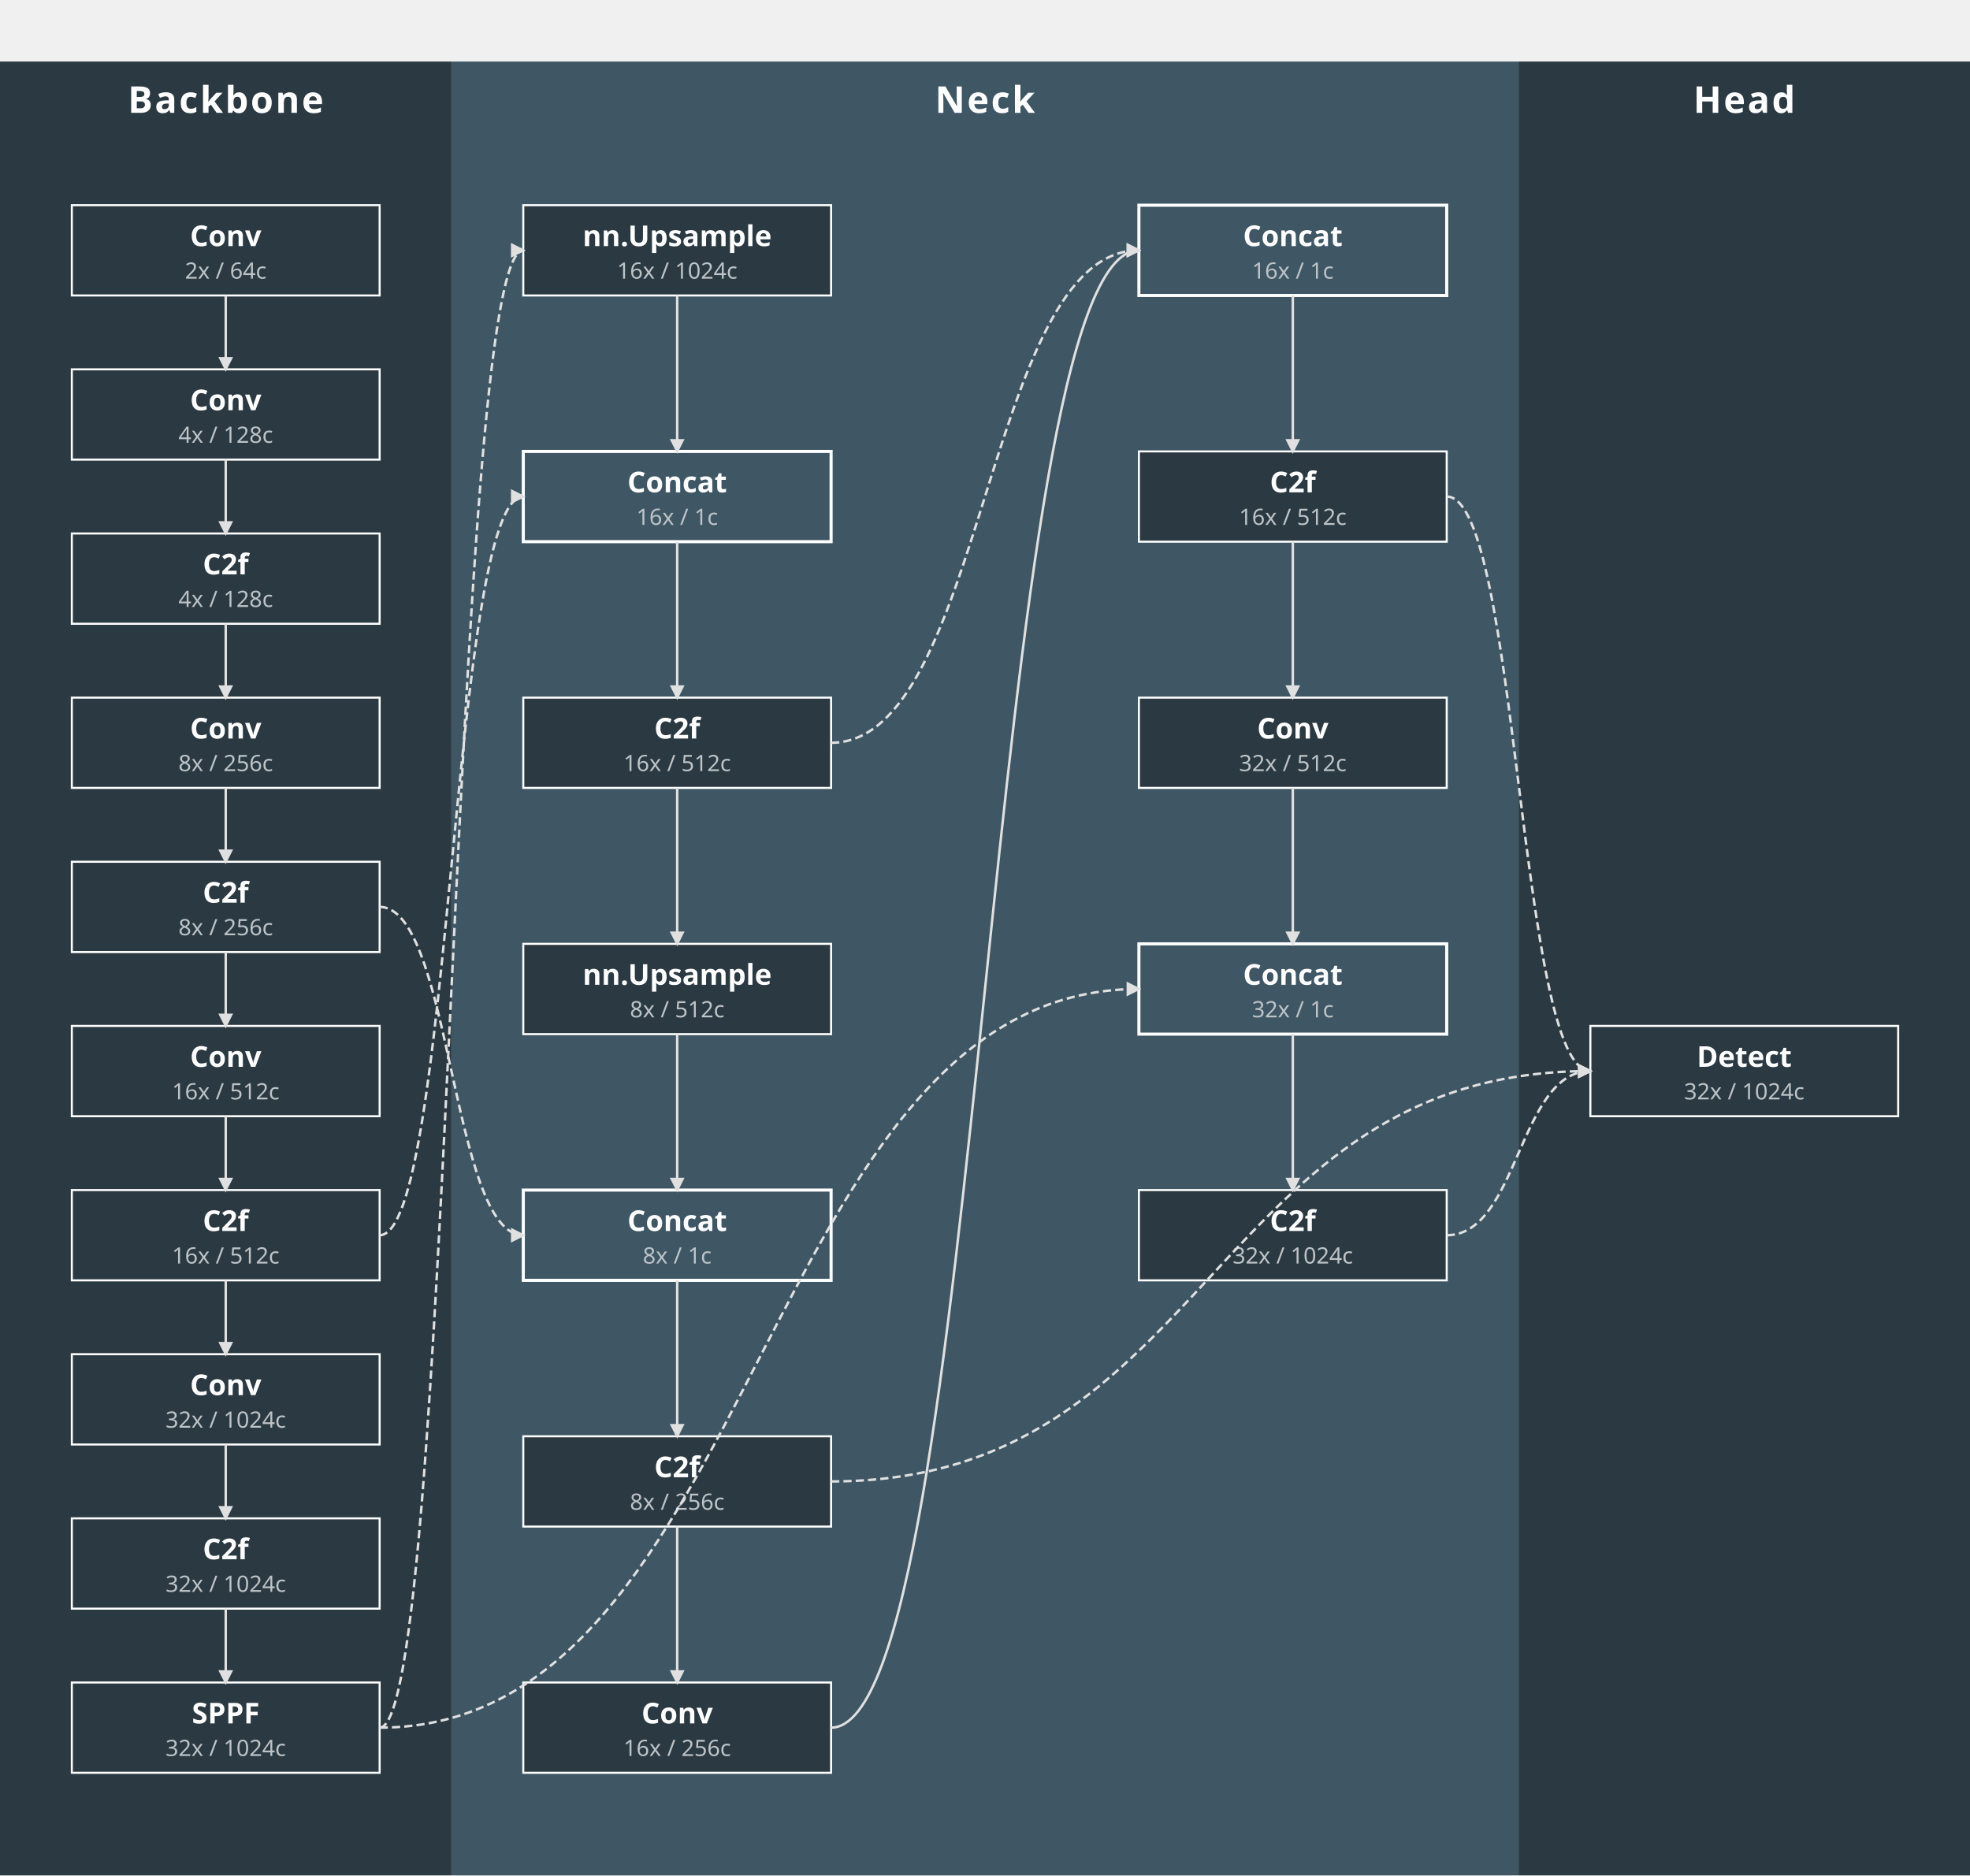
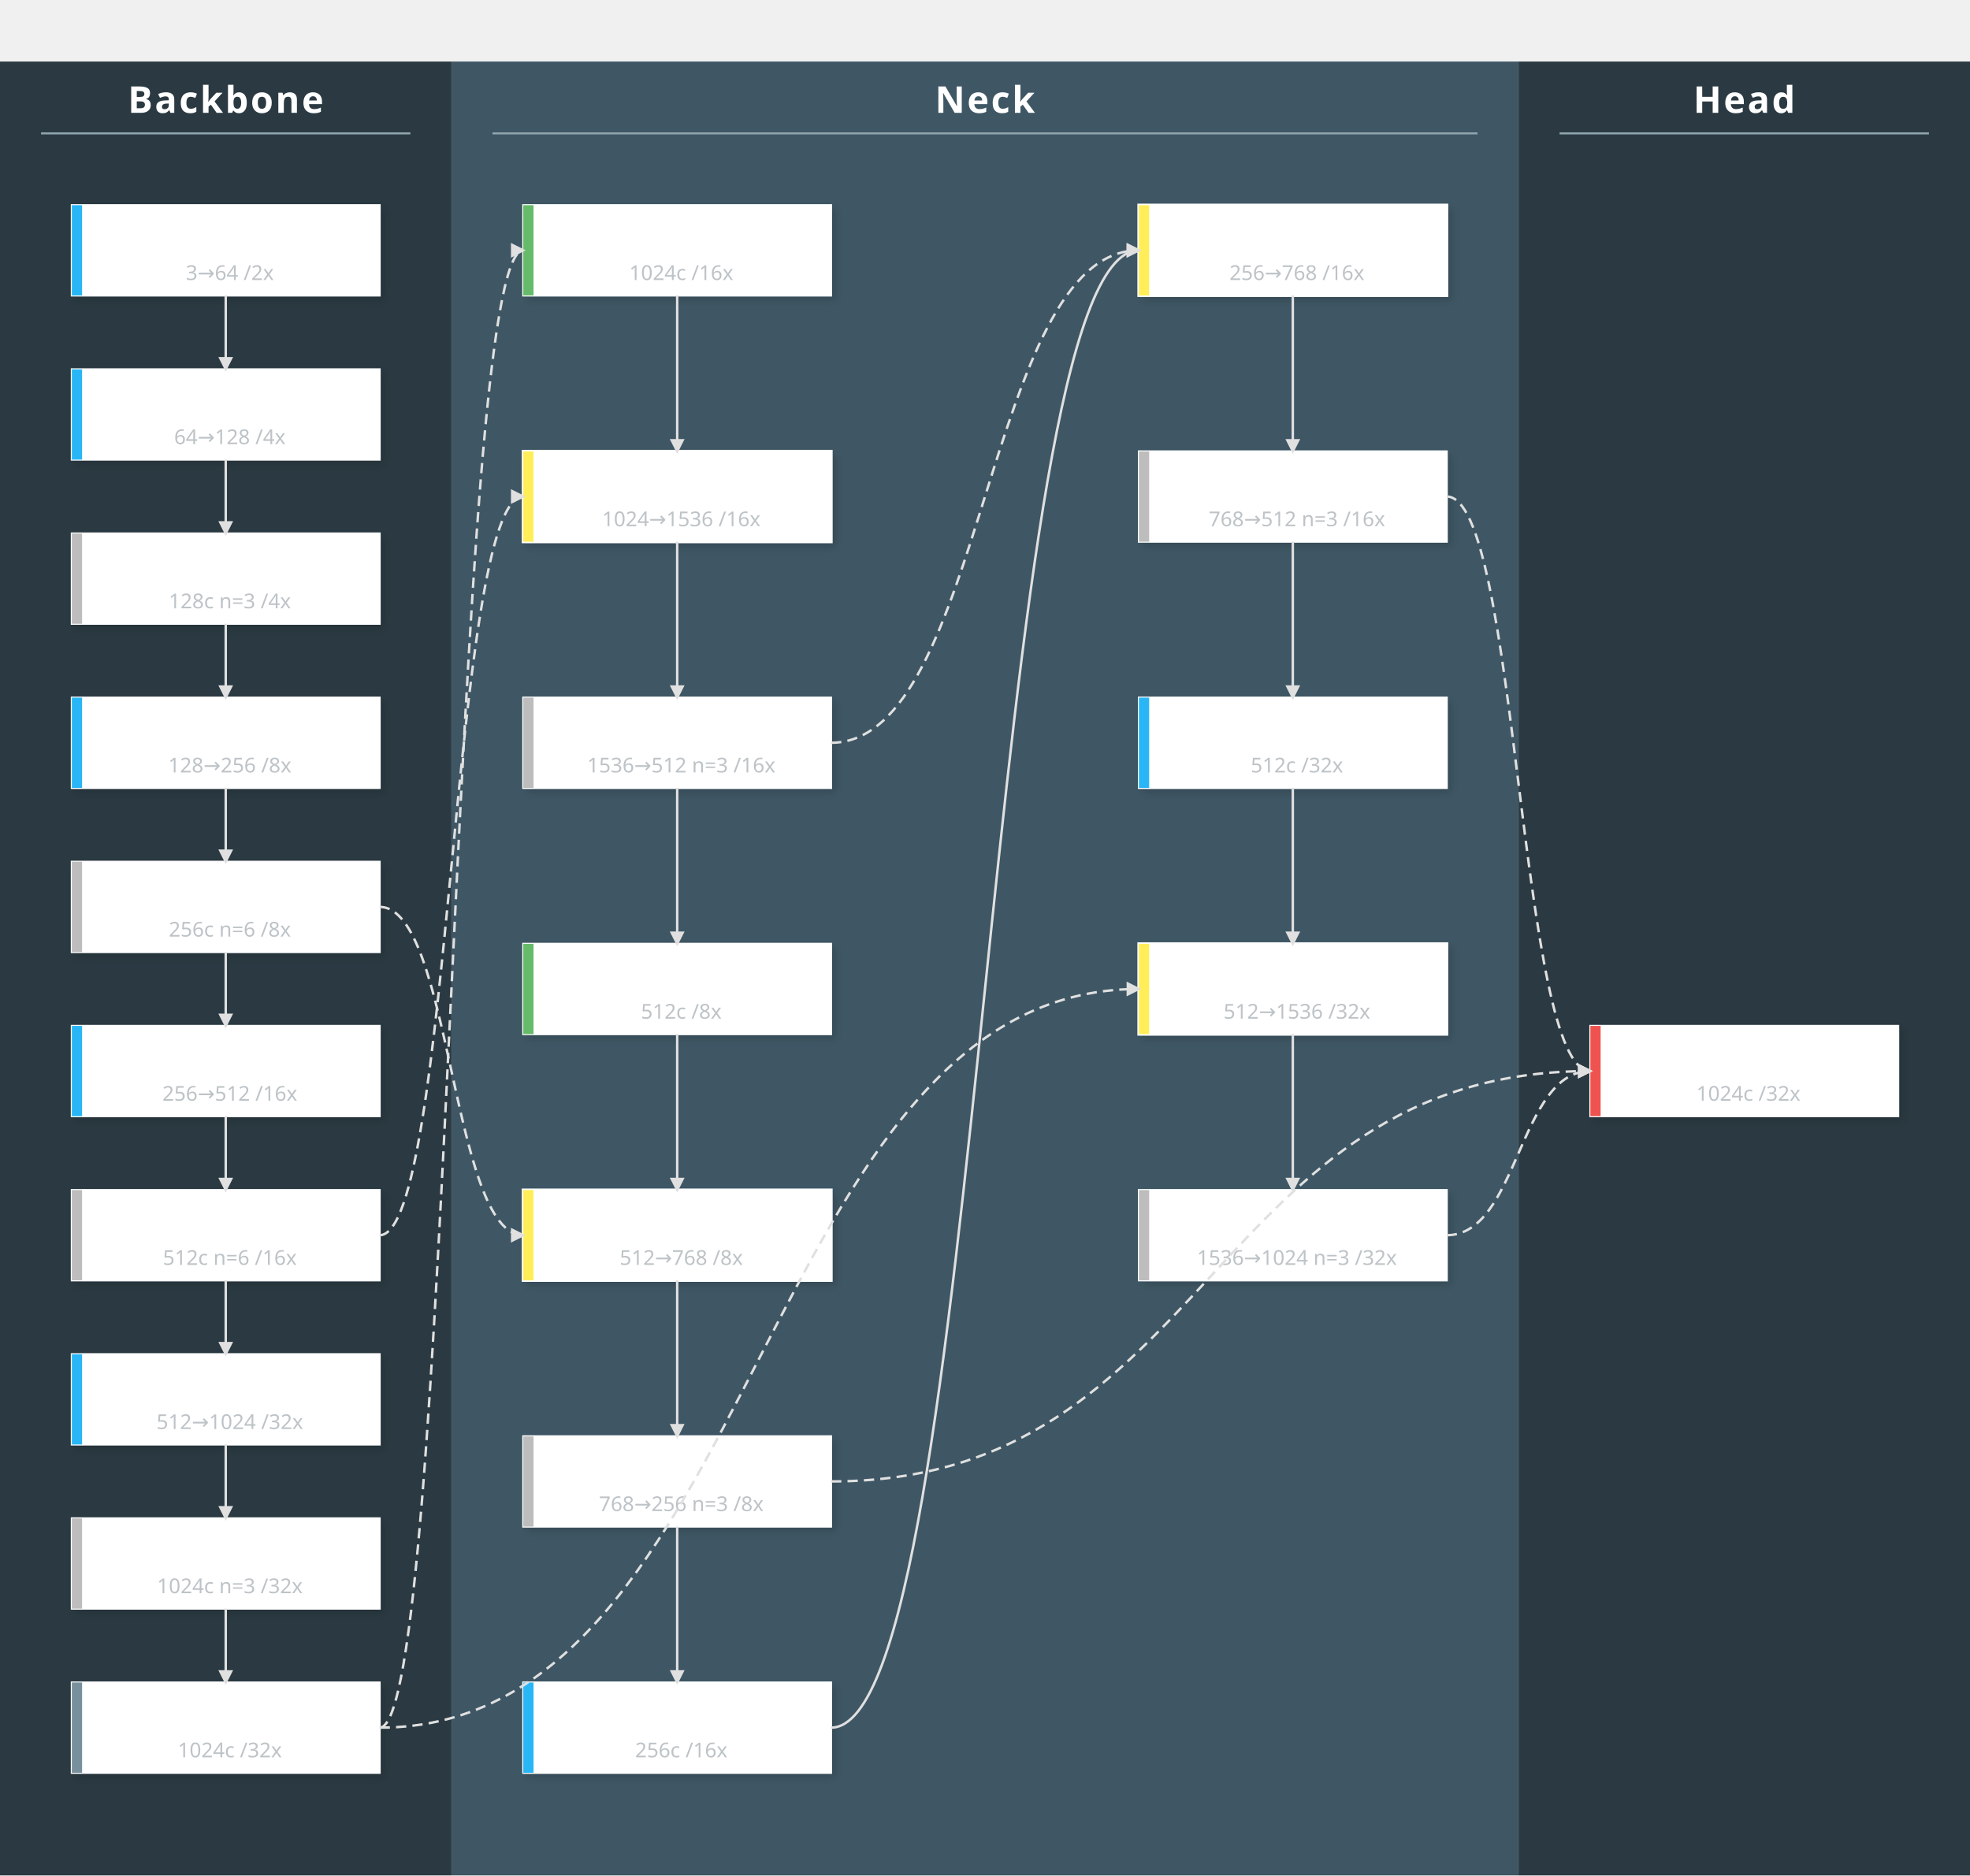
<svg xmlns="http://www.w3.org/2000/svg" viewBox="0 0 960 914">
  <style>
            text { font-family: "Osifont, 'ISOCPEUR', 'Courier New', sans-serif"; }
        </style>
  <defs>
+     <filter id="shadow" x="-20%" y="-20%" width="150%" height="150%">
+       <feGaussianBlur in="SourceAlpha" stdDeviation="2" />
+       <feOffset dx="2" dy="2" result="offsetblur" />
+       <feComponentTransfer>
+         <feFuncA type="linear" slope="0.15" />
+       </feComponentTransfer>
+       <feMerge>
+         <feMergeNode />
+         <feMergeNode in="SourceGraphic" />
+       </feMerge>
+     </filter>
    <marker id="arrow" markerWidth="6" markerHeight="6" refX="5" refY="3" orient="auto" markerUnits="strokeWidth">
      <path d="M0,0 L0,6 L6,3 z" fill="#E0E0E0" />
    </marker>
+     <linearGradient id="grad_bb" x1="0%" y1="0%" x2="0%" y2="100%">
+       <stop offset="0%" style="stop-color:#FFFFFF;stop-opacity:1" />
+       <stop offset="100%" style="stop-color:#FFFFFF;stop-opacity:1" />
+     </linearGradient>
+     <linearGradient id="grad_neck" x1="0%" y1="0%" x2="0%" y2="100%">
+       <stop offset="0%" style="stop-color:#FFFFFF;stop-opacity:1" />
+       <stop offset="100%" style="stop-color:#FFFFFF;stop-opacity:1" />
+     </linearGradient>
+     <linearGradient id="grad_head" x1="0%" y1="0%" x2="0%" y2="100%">
+       <stop offset="0%" style="stop-color:#FFFFFF;stop-opacity:1" />
+       <stop offset="100%" style="stop-color:#FFFFFF;stop-opacity:1" />
+     </linearGradient>
+     <linearGradient id="grad_concat" x1="0%" y1="0%" x2="0%" y2="100%">
+       <stop offset="0%" style="stop-color:#FFFFFF;stop-opacity:1" />
+       <stop offset="100%" style="stop-color:#FFFFFF;stop-opacity:1" />
+     </linearGradient>
+     <linearGradient id="grad_node" x1="0%" y1="0%" x2="0%" y2="100%">
+       <stop offset="0%" style="stop-color:#FFFFFF;stop-opacity:1" />
+       <stop offset="100%" style="stop-color:#FFFFFF;stop-opacity:1" />
+     </linearGradient>
  </defs>
  <rect x="740" y="30" width="220" height="884" fill="#2B3A42" />
  <rect x="220" y="30" width="520" height="884" fill="#3F5765" />
  <rect x="0" y="30" width="220" height="884" fill="#2B3A42" />
-   <rect x="35.0" y="100" width="150" height="44" rx="0" fill="#2B3A42" stroke="#FFFFFF" stroke-width="1.0" />
-   <text x="110.0" y="115.0" font-weight="bold" font-size="14" fill="#FFFFFF" text-anchor="middle" dominant-baseline="middle">Conv</text>
-   <text x="110.0" y="132.0" font-size="11" fill="#BDC3C7" text-anchor="middle" dominant-baseline="middle">2x / 64c</text>
-   <rect x="35.0" y="180" width="150" height="44" rx="0" fill="#2B3A42" stroke="#FFFFFF" stroke-width="1.0" />
-   <text x="110.0" y="195.0" font-weight="bold" font-size="14" fill="#FFFFFF" text-anchor="middle" dominant-baseline="middle">Conv</text>
-   <text x="110.0" y="212.0" font-size="11" fill="#BDC3C7" text-anchor="middle" dominant-baseline="middle">4x / 128c</text>
-   <rect x="35.0" y="260" width="150" height="44" rx="0" fill="#2B3A42" stroke="#FFFFFF" stroke-width="1.0" />
-   <text x="110.0" y="275.0" font-weight="bold" font-size="14" fill="#FFFFFF" text-anchor="middle" dominant-baseline="middle">C2f</text>
-   <text x="110.0" y="292.0" font-size="11" fill="#BDC3C7" text-anchor="middle" dominant-baseline="middle">4x / 128c</text>
-   <rect x="35.0" y="340" width="150" height="44" rx="0" fill="#2B3A42" stroke="#FFFFFF" stroke-width="1.0" />
-   <text x="110.0" y="355.0" font-weight="bold" font-size="14" fill="#FFFFFF" text-anchor="middle" dominant-baseline="middle">Conv</text>
-   <text x="110.0" y="372.0" font-size="11" fill="#BDC3C7" text-anchor="middle" dominant-baseline="middle">8x / 256c</text>
-   <rect x="35.0" y="420" width="150" height="44" rx="0" fill="#2B3A42" stroke="#FFFFFF" stroke-width="1.0" />
-   <text x="110.0" y="435.0" font-weight="bold" font-size="14" fill="#FFFFFF" text-anchor="middle" dominant-baseline="middle">C2f</text>
-   <text x="110.0" y="452.0" font-size="11" fill="#BDC3C7" text-anchor="middle" dominant-baseline="middle">8x / 256c</text>
-   <rect x="35.0" y="500" width="150" height="44" rx="0" fill="#2B3A42" stroke="#FFFFFF" stroke-width="1.0" />
-   <text x="110.0" y="515.0" font-weight="bold" font-size="14" fill="#FFFFFF" text-anchor="middle" dominant-baseline="middle">Conv</text>
-   <text x="110.0" y="532.0" font-size="11" fill="#BDC3C7" text-anchor="middle" dominant-baseline="middle">16x / 512c</text>
-   <rect x="35.0" y="580" width="150" height="44" rx="0" fill="#2B3A42" stroke="#FFFFFF" stroke-width="1.0" />
-   <text x="110.0" y="595.0" font-weight="bold" font-size="14" fill="#FFFFFF" text-anchor="middle" dominant-baseline="middle">C2f</text>
-   <text x="110.0" y="612.0" font-size="11" fill="#BDC3C7" text-anchor="middle" dominant-baseline="middle">16x / 512c</text>
-   <rect x="35.0" y="660" width="150" height="44" rx="0" fill="#2B3A42" stroke="#FFFFFF" stroke-width="1.0" />
-   <text x="110.0" y="675.0" font-weight="bold" font-size="14" fill="#FFFFFF" text-anchor="middle" dominant-baseline="middle">Conv</text>
-   <text x="110.0" y="692.0" font-size="11" fill="#BDC3C7" text-anchor="middle" dominant-baseline="middle">32x / 1024c</text>
-   <rect x="35.0" y="740" width="150" height="44" rx="0" fill="#2B3A42" stroke="#FFFFFF" stroke-width="1.0" />
-   <text x="110.0" y="755.0" font-weight="bold" font-size="14" fill="#FFFFFF" text-anchor="middle" dominant-baseline="middle">C2f</text>
-   <text x="110.0" y="772.0" font-size="11" fill="#BDC3C7" text-anchor="middle" dominant-baseline="middle">32x / 1024c</text>
-   <rect x="35.0" y="820" width="150" height="44" rx="0" fill="#2B3A42" stroke="#FFFFFF" stroke-width="1.0" />
-   <text x="110.0" y="835.0" font-weight="bold" font-size="14" fill="#FFFFFF" text-anchor="middle" dominant-baseline="middle">SPPF</text>
-   <text x="110.0" y="852.0" font-size="11" fill="#BDC3C7" text-anchor="middle" dominant-baseline="middle">32x / 1024c</text>
-   <rect x="255.0" y="100" width="150" height="44" rx="0" fill="#2B3A42" stroke="#FFFFFF" stroke-width="1.0" />
-   <text x="330.0" y="115.0" font-weight="bold" font-size="14" fill="#FFFFFF" text-anchor="middle" dominant-baseline="middle">nn.Upsample</text>
-   <text x="330.0" y="132.0" font-size="11" fill="#BDC3C7" text-anchor="middle" dominant-baseline="middle">16x / 1024c</text>
-   <rect x="255.0" y="220" width="150" height="44" rx="0" fill="#3F5765" stroke="#FFFFFF" stroke-width="1.5" />
-   <text x="330.0" y="235.0" font-weight="bold" font-size="14" fill="#FFFFFF" text-anchor="middle" dominant-baseline="middle">Concat</text>
-   <text x="330.0" y="252.0" font-size="11" fill="#BDC3C7" text-anchor="middle" dominant-baseline="middle">16x / 1c</text>
-   <rect x="255.0" y="340" width="150" height="44" rx="0" fill="#2B3A42" stroke="#FFFFFF" stroke-width="1.0" />
-   <text x="330.0" y="355.0" font-weight="bold" font-size="14" fill="#FFFFFF" text-anchor="middle" dominant-baseline="middle">C2f</text>
-   <text x="330.0" y="372.0" font-size="11" fill="#BDC3C7" text-anchor="middle" dominant-baseline="middle">16x / 512c</text>
-   <rect x="255.0" y="460" width="150" height="44" rx="0" fill="#2B3A42" stroke="#FFFFFF" stroke-width="1.0" />
-   <text x="330.0" y="475.0" font-weight="bold" font-size="14" fill="#FFFFFF" text-anchor="middle" dominant-baseline="middle">nn.Upsample</text>
-   <text x="330.0" y="492.0" font-size="11" fill="#BDC3C7" text-anchor="middle" dominant-baseline="middle">8x / 512c</text>
-   <rect x="255.0" y="580" width="150" height="44" rx="0" fill="#3F5765" stroke="#FFFFFF" stroke-width="1.5" />
-   <text x="330.0" y="595.0" font-weight="bold" font-size="14" fill="#FFFFFF" text-anchor="middle" dominant-baseline="middle">Concat</text>
-   <text x="330.0" y="612.0" font-size="11" fill="#BDC3C7" text-anchor="middle" dominant-baseline="middle">8x / 1c</text>
-   <rect x="255.0" y="700" width="150" height="44" rx="0" fill="#2B3A42" stroke="#FFFFFF" stroke-width="1.0" />
-   <text x="330.0" y="715.0" font-weight="bold" font-size="14" fill="#FFFFFF" text-anchor="middle" dominant-baseline="middle">C2f</text>
-   <text x="330.0" y="732.0" font-size="11" fill="#BDC3C7" text-anchor="middle" dominant-baseline="middle">8x / 256c</text>
-   <rect x="255.0" y="820" width="150" height="44" rx="0" fill="#2B3A42" stroke="#FFFFFF" stroke-width="1.0" />
-   <text x="330.0" y="835.0" font-weight="bold" font-size="14" fill="#FFFFFF" text-anchor="middle" dominant-baseline="middle">Conv</text>
-   <text x="330.0" y="852.0" font-size="11" fill="#BDC3C7" text-anchor="middle" dominant-baseline="middle">16x / 256c</text>
-   <rect x="555.0" y="100" width="150" height="44" rx="0" fill="#3F5765" stroke="#FFFFFF" stroke-width="1.5" />
-   <text x="630.0" y="115.0" font-weight="bold" font-size="14" fill="#FFFFFF" text-anchor="middle" dominant-baseline="middle">Concat</text>
-   <text x="630.0" y="132.0" font-size="11" fill="#BDC3C7" text-anchor="middle" dominant-baseline="middle">16x / 1c</text>
-   <rect x="555.0" y="220" width="150" height="44" rx="0" fill="#2B3A42" stroke="#FFFFFF" stroke-width="1.0" />
-   <text x="630.0" y="235.0" font-weight="bold" font-size="14" fill="#FFFFFF" text-anchor="middle" dominant-baseline="middle">C2f</text>
-   <text x="630.0" y="252.0" font-size="11" fill="#BDC3C7" text-anchor="middle" dominant-baseline="middle">16x / 512c</text>
-   <rect x="555.0" y="340" width="150" height="44" rx="0" fill="#2B3A42" stroke="#FFFFFF" stroke-width="1.0" />
-   <text x="630.0" y="355.0" font-weight="bold" font-size="14" fill="#FFFFFF" text-anchor="middle" dominant-baseline="middle">Conv</text>
-   <text x="630.0" y="372.0" font-size="11" fill="#BDC3C7" text-anchor="middle" dominant-baseline="middle">32x / 512c</text>
-   <rect x="555.0" y="460" width="150" height="44" rx="0" fill="#3F5765" stroke="#FFFFFF" stroke-width="1.5" />
-   <text x="630.0" y="475.0" font-weight="bold" font-size="14" fill="#FFFFFF" text-anchor="middle" dominant-baseline="middle">Concat</text>
-   <text x="630.0" y="492.0" font-size="11" fill="#BDC3C7" text-anchor="middle" dominant-baseline="middle">32x / 1c</text>
-   <rect x="555.0" y="580" width="150" height="44" rx="0" fill="#2B3A42" stroke="#FFFFFF" stroke-width="1.0" />
-   <text x="630.0" y="595.0" font-weight="bold" font-size="14" fill="#FFFFFF" text-anchor="middle" dominant-baseline="middle">C2f</text>
-   <text x="630.0" y="612.0" font-size="11" fill="#BDC3C7" text-anchor="middle" dominant-baseline="middle">32x / 1024c</text>
-   <rect x="775.0" y="500.0" width="150" height="44" rx="0" fill="#2B3A42" stroke="#FFFFFF" stroke-width="1.0" />
-   <text x="850.0" y="515.0" font-weight="bold" font-size="14" fill="#FFFFFF" text-anchor="middle" dominant-baseline="middle">Detect</text>
-   <text x="850.0" y="532.0" font-size="11" fill="#BDC3C7" text-anchor="middle" dominant-baseline="middle">32x / 1024c</text>
+   <rect x="35.0" y="100" width="150" height="44" rx="0" fill="url(#grad_bb)" stroke="#FFFFFF" stroke-width="1.0" filter="url(#shadow)" />
+   <clipPath id="clip_35_100">
+     <rect x="35.0" y="100" width="150" height="44" rx="0" />
+   </clipPath>
+   <rect x="35.0" y="100" width="5" height="44" fill="#29B6F6" clip-path="url(#clip_35_100)" />
+   <text x="112.0" y="114.0" font-weight="bold" font-size="14" fill="#FFFFFF" text-anchor="middle" dominant-baseline="middle">Conv</text>
+   <text x="112.0" y="133.0" font-size="10" fill="#BDC3C7" text-anchor="middle" dominant-baseline="middle">3→64 /2x</text>
+   <rect x="35.0" y="180" width="150" height="44" rx="0" fill="url(#grad_bb)" stroke="#FFFFFF" stroke-width="1.0" filter="url(#shadow)" />
+   <clipPath id="clip_35_180">
+     <rect x="35.0" y="180" width="150" height="44" rx="0" />
+   </clipPath>
+   <rect x="35.0" y="180" width="5" height="44" fill="#29B6F6" clip-path="url(#clip_35_180)" />
+   <text x="112.0" y="194.0" font-weight="bold" font-size="14" fill="#FFFFFF" text-anchor="middle" dominant-baseline="middle">Conv</text>
+   <text x="112.0" y="213.0" font-size="10" fill="#BDC3C7" text-anchor="middle" dominant-baseline="middle">64→128 /4x</text>
+   <rect x="35.0" y="260" width="150" height="44" rx="0" fill="url(#grad_bb)" stroke="#FFFFFF" stroke-width="1.0" filter="url(#shadow)" />
+   <clipPath id="clip_35_260">
+     <rect x="35.0" y="260" width="150" height="44" rx="0" />
+   </clipPath>
+   <rect x="35.0" y="260" width="5" height="44" fill="#BDBDBD" clip-path="url(#clip_35_260)" />
+   <text x="112.0" y="274.0" font-weight="bold" font-size="14" fill="#FFFFFF" text-anchor="middle" dominant-baseline="middle">C2f</text>
+   <text x="112.0" y="293.0" font-size="10" fill="#BDC3C7" text-anchor="middle" dominant-baseline="middle">128c n=3 /4x</text>
+   <rect x="35.0" y="340" width="150" height="44" rx="0" fill="url(#grad_bb)" stroke="#FFFFFF" stroke-width="1.0" filter="url(#shadow)" />
+   <clipPath id="clip_35_340">
+     <rect x="35.0" y="340" width="150" height="44" rx="0" />
+   </clipPath>
+   <rect x="35.0" y="340" width="5" height="44" fill="#29B6F6" clip-path="url(#clip_35_340)" />
+   <text x="112.0" y="354.0" font-weight="bold" font-size="14" fill="#FFFFFF" text-anchor="middle" dominant-baseline="middle">Conv</text>
+   <text x="112.0" y="373.0" font-size="10" fill="#BDC3C7" text-anchor="middle" dominant-baseline="middle">128→256 /8x</text>
+   <rect x="35.0" y="420" width="150" height="44" rx="0" fill="url(#grad_bb)" stroke="#FFFFFF" stroke-width="1.0" filter="url(#shadow)" />
+   <clipPath id="clip_35_420">
+     <rect x="35.0" y="420" width="150" height="44" rx="0" />
+   </clipPath>
+   <rect x="35.0" y="420" width="5" height="44" fill="#BDBDBD" clip-path="url(#clip_35_420)" />
+   <text x="112.0" y="434.0" font-weight="bold" font-size="14" fill="#FFFFFF" text-anchor="middle" dominant-baseline="middle">C2f</text>
+   <text x="112.0" y="453.0" font-size="10" fill="#BDC3C7" text-anchor="middle" dominant-baseline="middle">256c n=6 /8x</text>
+   <rect x="35.0" y="500" width="150" height="44" rx="0" fill="url(#grad_bb)" stroke="#FFFFFF" stroke-width="1.0" filter="url(#shadow)" />
+   <clipPath id="clip_35_500">
+     <rect x="35.0" y="500" width="150" height="44" rx="0" />
+   </clipPath>
+   <rect x="35.0" y="500" width="5" height="44" fill="#29B6F6" clip-path="url(#clip_35_500)" />
+   <text x="112.0" y="514.0" font-weight="bold" font-size="14" fill="#FFFFFF" text-anchor="middle" dominant-baseline="middle">Conv</text>
+   <text x="112.0" y="533.0" font-size="10" fill="#BDC3C7" text-anchor="middle" dominant-baseline="middle">256→512 /16x</text>
+   <rect x="35.0" y="580" width="150" height="44" rx="0" fill="url(#grad_bb)" stroke="#FFFFFF" stroke-width="1.0" filter="url(#shadow)" />
+   <clipPath id="clip_35_580">
+     <rect x="35.0" y="580" width="150" height="44" rx="0" />
+   </clipPath>
+   <rect x="35.0" y="580" width="5" height="44" fill="#BDBDBD" clip-path="url(#clip_35_580)" />
+   <text x="112.0" y="594.0" font-weight="bold" font-size="14" fill="#FFFFFF" text-anchor="middle" dominant-baseline="middle">C2f</text>
+   <text x="112.0" y="613.0" font-size="10" fill="#BDC3C7" text-anchor="middle" dominant-baseline="middle">512c n=6 /16x</text>
+   <rect x="35.0" y="660" width="150" height="44" rx="0" fill="url(#grad_bb)" stroke="#FFFFFF" stroke-width="1.0" filter="url(#shadow)" />
+   <clipPath id="clip_35_660">
+     <rect x="35.0" y="660" width="150" height="44" rx="0" />
+   </clipPath>
+   <rect x="35.0" y="660" width="5" height="44" fill="#29B6F6" clip-path="url(#clip_35_660)" />
+   <text x="112.0" y="674.0" font-weight="bold" font-size="14" fill="#FFFFFF" text-anchor="middle" dominant-baseline="middle">Conv</text>
+   <text x="112.0" y="693.0" font-size="10" fill="#BDC3C7" text-anchor="middle" dominant-baseline="middle">512→1024 /32x</text>
+   <rect x="35.0" y="740" width="150" height="44" rx="0" fill="url(#grad_bb)" stroke="#FFFFFF" stroke-width="1.0" filter="url(#shadow)" />
+   <clipPath id="clip_35_740">
+     <rect x="35.0" y="740" width="150" height="44" rx="0" />
+   </clipPath>
+   <rect x="35.0" y="740" width="5" height="44" fill="#BDBDBD" clip-path="url(#clip_35_740)" />
+   <text x="112.0" y="754.0" font-weight="bold" font-size="14" fill="#FFFFFF" text-anchor="middle" dominant-baseline="middle">C2f</text>
+   <text x="112.0" y="773.0" font-size="10" fill="#BDC3C7" text-anchor="middle" dominant-baseline="middle">1024c n=3 /32x</text>
+   <rect x="35.0" y="820" width="150" height="44" rx="0" fill="url(#grad_bb)" stroke="#FFFFFF" stroke-width="1.0" filter="url(#shadow)" />
+   <clipPath id="clip_35_820">
+     <rect x="35.0" y="820" width="150" height="44" rx="0" />
+   </clipPath>
+   <rect x="35.0" y="820" width="5" height="44" fill="#78909C" clip-path="url(#clip_35_820)" />
+   <text x="112.0" y="834.0" font-weight="bold" font-size="14" fill="#FFFFFF" text-anchor="middle" dominant-baseline="middle">SPPF</text>
+   <text x="112.0" y="853.0" font-size="10" fill="#BDC3C7" text-anchor="middle" dominant-baseline="middle">1024c /32x</text>
+   <rect x="255.0" y="100" width="150" height="44" rx="0" fill="url(#grad_neck)" stroke="#FFFFFF" stroke-width="1.0" filter="url(#shadow)" />
+   <clipPath id="clip_255_100">
+     <rect x="255.0" y="100" width="150" height="44" rx="0" />
+   </clipPath>
+   <rect x="255.0" y="100" width="5" height="44" fill="#66BB6A" clip-path="url(#clip_255_100)" />
+   <text x="332.0" y="114.0" font-weight="bold" font-size="14" fill="#FFFFFF" text-anchor="middle" dominant-baseline="middle">nn.Upsample</text>
+   <text x="332.0" y="133.0" font-size="10" fill="#BDC3C7" text-anchor="middle" dominant-baseline="middle">1024c /16x</text>
+   <rect x="255.0" y="220" width="150" height="44" rx="0" fill="url(#grad_concat)" stroke="#FFFFFF" stroke-width="1.5" filter="url(#shadow)" />
+   <clipPath id="clip_255_220">
+     <rect x="255.0" y="220" width="150" height="44" rx="0" />
+   </clipPath>
+   <rect x="255.0" y="220" width="5" height="44" fill="#FFEE58" clip-path="url(#clip_255_220)" />
+   <text x="332.0" y="234.0" font-weight="bold" font-size="14" fill="#FFFFFF" text-anchor="middle" dominant-baseline="middle">Concat</text>
+   <text x="332.0" y="253.0" font-size="10" fill="#BDC3C7" text-anchor="middle" dominant-baseline="middle">1024→1536 /16x</text>
+   <rect x="255.0" y="340" width="150" height="44" rx="0" fill="url(#grad_neck)" stroke="#FFFFFF" stroke-width="1.0" filter="url(#shadow)" />
+   <clipPath id="clip_255_340">
+     <rect x="255.0" y="340" width="150" height="44" rx="0" />
+   </clipPath>
+   <rect x="255.0" y="340" width="5" height="44" fill="#BDBDBD" clip-path="url(#clip_255_340)" />
+   <text x="332.0" y="354.0" font-weight="bold" font-size="14" fill="#FFFFFF" text-anchor="middle" dominant-baseline="middle">C2f</text>
+   <text x="332.0" y="373.0" font-size="10" fill="#BDC3C7" text-anchor="middle" dominant-baseline="middle">1536→512 n=3 /16x</text>
+   <rect x="255.0" y="460" width="150" height="44" rx="0" fill="url(#grad_neck)" stroke="#FFFFFF" stroke-width="1.0" filter="url(#shadow)" />
+   <clipPath id="clip_255_460">
+     <rect x="255.0" y="460" width="150" height="44" rx="0" />
+   </clipPath>
+   <rect x="255.0" y="460" width="5" height="44" fill="#66BB6A" clip-path="url(#clip_255_460)" />
+   <text x="332.0" y="474.0" font-weight="bold" font-size="14" fill="#FFFFFF" text-anchor="middle" dominant-baseline="middle">nn.Upsample</text>
+   <text x="332.0" y="493.0" font-size="10" fill="#BDC3C7" text-anchor="middle" dominant-baseline="middle">512c /8x</text>
+   <rect x="255.0" y="580" width="150" height="44" rx="0" fill="url(#grad_concat)" stroke="#FFFFFF" stroke-width="1.5" filter="url(#shadow)" />
+   <clipPath id="clip_255_580">
+     <rect x="255.0" y="580" width="150" height="44" rx="0" />
+   </clipPath>
+   <rect x="255.0" y="580" width="5" height="44" fill="#FFEE58" clip-path="url(#clip_255_580)" />
+   <text x="332.0" y="594.0" font-weight="bold" font-size="14" fill="#FFFFFF" text-anchor="middle" dominant-baseline="middle">Concat</text>
+   <text x="332.0" y="613.0" font-size="10" fill="#BDC3C7" text-anchor="middle" dominant-baseline="middle">512→768 /8x</text>
+   <rect x="255.0" y="700" width="150" height="44" rx="0" fill="url(#grad_neck)" stroke="#FFFFFF" stroke-width="1.0" filter="url(#shadow)" />
+   <clipPath id="clip_255_700">
+     <rect x="255.0" y="700" width="150" height="44" rx="0" />
+   </clipPath>
+   <rect x="255.0" y="700" width="5" height="44" fill="#BDBDBD" clip-path="url(#clip_255_700)" />
+   <text x="332.0" y="714.0" font-weight="bold" font-size="14" fill="#FFFFFF" text-anchor="middle" dominant-baseline="middle">C2f</text>
+   <text x="332.0" y="733.0" font-size="10" fill="#BDC3C7" text-anchor="middle" dominant-baseline="middle">768→256 n=3 /8x</text>
+   <rect x="255.0" y="820" width="150" height="44" rx="0" fill="url(#grad_neck)" stroke="#FFFFFF" stroke-width="1.0" filter="url(#shadow)" />
+   <clipPath id="clip_255_820">
+     <rect x="255.0" y="820" width="150" height="44" rx="0" />
+   </clipPath>
+   <rect x="255.0" y="820" width="5" height="44" fill="#29B6F6" clip-path="url(#clip_255_820)" />
+   <text x="332.0" y="834.0" font-weight="bold" font-size="14" fill="#FFFFFF" text-anchor="middle" dominant-baseline="middle">Conv</text>
+   <text x="332.0" y="853.0" font-size="10" fill="#BDC3C7" text-anchor="middle" dominant-baseline="middle">256c /16x</text>
+   <rect x="555.0" y="100" width="150" height="44" rx="0" fill="url(#grad_concat)" stroke="#FFFFFF" stroke-width="1.5" filter="url(#shadow)" />
+   <clipPath id="clip_555_100">
+     <rect x="555.0" y="100" width="150" height="44" rx="0" />
+   </clipPath>
+   <rect x="555.0" y="100" width="5" height="44" fill="#FFEE58" clip-path="url(#clip_555_100)" />
+   <text x="632.0" y="114.0" font-weight="bold" font-size="14" fill="#FFFFFF" text-anchor="middle" dominant-baseline="middle">Concat</text>
+   <text x="632.0" y="133.0" font-size="10" fill="#BDC3C7" text-anchor="middle" dominant-baseline="middle">256→768 /16x</text>
+   <rect x="555.0" y="220" width="150" height="44" rx="0" fill="url(#grad_neck)" stroke="#FFFFFF" stroke-width="1.0" filter="url(#shadow)" />
+   <clipPath id="clip_555_220">
+     <rect x="555.0" y="220" width="150" height="44" rx="0" />
+   </clipPath>
+   <rect x="555.0" y="220" width="5" height="44" fill="#BDBDBD" clip-path="url(#clip_555_220)" />
+   <text x="632.0" y="234.0" font-weight="bold" font-size="14" fill="#FFFFFF" text-anchor="middle" dominant-baseline="middle">C2f</text>
+   <text x="632.0" y="253.0" font-size="10" fill="#BDC3C7" text-anchor="middle" dominant-baseline="middle">768→512 n=3 /16x</text>
+   <rect x="555.0" y="340" width="150" height="44" rx="0" fill="url(#grad_neck)" stroke="#FFFFFF" stroke-width="1.0" filter="url(#shadow)" />
+   <clipPath id="clip_555_340">
+     <rect x="555.0" y="340" width="150" height="44" rx="0" />
+   </clipPath>
+   <rect x="555.0" y="340" width="5" height="44" fill="#29B6F6" clip-path="url(#clip_555_340)" />
+   <text x="632.0" y="354.0" font-weight="bold" font-size="14" fill="#FFFFFF" text-anchor="middle" dominant-baseline="middle">Conv</text>
+   <text x="632.0" y="373.0" font-size="10" fill="#BDC3C7" text-anchor="middle" dominant-baseline="middle">512c /32x</text>
+   <rect x="555.0" y="460" width="150" height="44" rx="0" fill="url(#grad_concat)" stroke="#FFFFFF" stroke-width="1.5" filter="url(#shadow)" />
+   <clipPath id="clip_555_460">
+     <rect x="555.0" y="460" width="150" height="44" rx="0" />
+   </clipPath>
+   <rect x="555.0" y="460" width="5" height="44" fill="#FFEE58" clip-path="url(#clip_555_460)" />
+   <text x="632.0" y="474.0" font-weight="bold" font-size="14" fill="#FFFFFF" text-anchor="middle" dominant-baseline="middle">Concat</text>
+   <text x="632.0" y="493.0" font-size="10" fill="#BDC3C7" text-anchor="middle" dominant-baseline="middle">512→1536 /32x</text>
+   <rect x="555.0" y="580" width="150" height="44" rx="0" fill="url(#grad_neck)" stroke="#FFFFFF" stroke-width="1.0" filter="url(#shadow)" />
+   <clipPath id="clip_555_580">
+     <rect x="555.0" y="580" width="150" height="44" rx="0" />
+   </clipPath>
+   <rect x="555.0" y="580" width="5" height="44" fill="#BDBDBD" clip-path="url(#clip_555_580)" />
+   <text x="632.0" y="594.0" font-weight="bold" font-size="14" fill="#FFFFFF" text-anchor="middle" dominant-baseline="middle">C2f</text>
+   <text x="632.0" y="613.0" font-size="10" fill="#BDC3C7" text-anchor="middle" dominant-baseline="middle">1536→1024 n=3 /32x</text>
+   <rect x="775.0" y="500.0" width="150" height="44" rx="0" fill="url(#grad_head)" stroke="#FFFFFF" stroke-width="1.0" filter="url(#shadow)" />
+   <clipPath id="clip_775_500">
+     <rect x="775.0" y="500.0" width="150" height="44" rx="0" />
+   </clipPath>
+   <rect x="775.0" y="500.0" width="5" height="44" fill="#EF5350" clip-path="url(#clip_775_500)" />
+   <text x="852.0" y="514.0" font-weight="bold" font-size="14" fill="#FFFFFF" text-anchor="middle" dominant-baseline="middle">Detect</text>
+   <text x="852.0" y="533.0" font-size="10" fill="#BDC3C7" text-anchor="middle" dominant-baseline="middle">1024c /32x</text>
  <path d="M 110.0 144 L 110.0 180" stroke="#E0E0E0" stroke-width="1.2" fill="none" marker-end="url(#arrow)" />
  <path d="M 110.0 224 L 110.0 260" stroke="#E0E0E0" stroke-width="1.2" fill="none" marker-end="url(#arrow)" />
  <path d="M 110.0 304 L 110.0 340" stroke="#E0E0E0" stroke-width="1.2" fill="none" marker-end="url(#arrow)" />
  <path d="M 110.0 384 L 110.0 420" stroke="#E0E0E0" stroke-width="1.2" fill="none" marker-end="url(#arrow)" />
  <path d="M 110.0 464 L 110.0 500" stroke="#E0E0E0" stroke-width="1.2" fill="none" marker-end="url(#arrow)" />
  <path d="M 110.0 544 L 110.0 580" stroke="#E0E0E0" stroke-width="1.2" fill="none" marker-end="url(#arrow)" />
  <path d="M 110.0 624 L 110.0 660" stroke="#E0E0E0" stroke-width="1.2" fill="none" marker-end="url(#arrow)" />
  <path d="M 110.0 704 L 110.0 740" stroke="#E0E0E0" stroke-width="1.2" fill="none" marker-end="url(#arrow)" />
  <path d="M 110.0 784 L 110.0 820" stroke="#E0E0E0" stroke-width="1.2" fill="none" marker-end="url(#arrow)" />
-   <path d="M 185.0 842.0 C 220.0 842.0, 220.0 122.0, 255.0 122.0" stroke="#E0E0E0" stroke-width="1.2" fill="none" stroke-dasharray="4,2" marker-end="url(#arrow)" />
+   <path d="M 185.0 842.0 C 220.0 842.0, 220.0 122.0, 255.0 122.0" stroke="#E0E0E0" stroke-width="1.2" fill="none" stroke-dasharray="5,3" marker-end="url(#arrow)" />
  <path d="M 330.0 144 L 330.0 220" stroke="#E0E0E0" stroke-width="1.2" fill="none" marker-end="url(#arrow)" />
-   <path d="M 185.0 602.0 C 220.0 602.0, 220.0 242.0, 255.0 242.0" stroke="#E0E0E0" stroke-width="1.2" fill="none" stroke-dasharray="4,2" marker-end="url(#arrow)" />
+   <path d="M 185.0 602.0 C 220.0 602.0, 220.0 242.0, 255.0 242.0" stroke="#E0E0E0" stroke-width="1.2" fill="none" stroke-dasharray="5,3" marker-end="url(#arrow)" />
  <path d="M 330.0 264 L 330.0 340" stroke="#E0E0E0" stroke-width="1.2" fill="none" marker-end="url(#arrow)" />
  <path d="M 330.0 384 L 330.0 460" stroke="#E0E0E0" stroke-width="1.2" fill="none" marker-end="url(#arrow)" />
  <path d="M 330.0 504 L 330.0 580" stroke="#E0E0E0" stroke-width="1.2" fill="none" marker-end="url(#arrow)" />
-   <path d="M 185.0 442.0 C 220.0 442.0, 220.0 602.0, 255.0 602.0" stroke="#E0E0E0" stroke-width="1.2" fill="none" stroke-dasharray="4,2" marker-end="url(#arrow)" />
+   <path d="M 185.0 442.0 C 220.0 442.0, 220.0 602.0, 255.0 602.0" stroke="#E0E0E0" stroke-width="1.2" fill="none" stroke-dasharray="5,3" marker-end="url(#arrow)" />
  <path d="M 330.0 624 L 330.0 700" stroke="#E0E0E0" stroke-width="1.2" fill="none" marker-end="url(#arrow)" />
  <path d="M 330.0 744 L 330.0 820" stroke="#E0E0E0" stroke-width="1.2" fill="none" marker-end="url(#arrow)" />
  <path d="M 405.0 842.0 C 480.0 842.0, 480.0 122.0, 555.0 122.0" stroke="#E0E0E0" stroke-width="1.2" fill="none" marker-end="url(#arrow)" />
-   <path d="M 405.0 362.0 C 480.0 362.0, 480.0 122.0, 555.0 122.0" stroke="#E0E0E0" stroke-width="1.2" fill="none" stroke-dasharray="4,2" marker-end="url(#arrow)" />
+   <path d="M 405.0 362.0 C 480.0 362.0, 480.0 122.0, 555.0 122.0" stroke="#E0E0E0" stroke-width="1.2" fill="none" stroke-dasharray="5,3" marker-end="url(#arrow)" />
  <path d="M 630.0 144 L 630.0 220" stroke="#E0E0E0" stroke-width="1.2" fill="none" marker-end="url(#arrow)" />
  <path d="M 630.0 264 L 630.0 340" stroke="#E0E0E0" stroke-width="1.2" fill="none" marker-end="url(#arrow)" />
  <path d="M 630.0 384 L 630.0 460" stroke="#E0E0E0" stroke-width="1.2" fill="none" marker-end="url(#arrow)" />
-   <path d="M 185.0 842.0 C 370.0 842.0, 370.0 482.0, 555.0 482.0" stroke="#E0E0E0" stroke-width="1.2" fill="none" stroke-dasharray="4,2" marker-end="url(#arrow)" />
+   <path d="M 185.0 842.0 C 370.0 842.0, 370.0 482.0, 555.0 482.0" stroke="#E0E0E0" stroke-width="1.2" fill="none" stroke-dasharray="5,3" marker-end="url(#arrow)" />
  <path d="M 630.0 504 L 630.0 580" stroke="#E0E0E0" stroke-width="1.2" fill="none" marker-end="url(#arrow)" />
-   <path d="M 405.0 722.0 C 590.0 722.0, 590.0 522.0, 775.0 522.0" stroke="#E0E0E0" stroke-width="1.2" fill="none" stroke-dasharray="4,2" marker-end="url(#arrow)" />
-   <path d="M 705.0 242.0 C 740.0 242.0, 740.0 522.0, 775.0 522.0" stroke="#E0E0E0" stroke-width="1.2" fill="none" stroke-dasharray="4,2" marker-end="url(#arrow)" />
-   <path d="M 705.0 602.0 C 740.0 602.0, 740.0 522.0, 775.0 522.0" stroke="#E0E0E0" stroke-width="1.2" fill="none" stroke-dasharray="4,2" marker-end="url(#arrow)" />
+   <path d="M 405.0 722.0 C 590.0 722.0, 590.0 522.0, 775.0 522.0" stroke="#E0E0E0" stroke-width="1.2" fill="none" stroke-dasharray="5,3" marker-end="url(#arrow)" />
+   <path d="M 705.0 242.0 C 740.0 242.0, 740.0 522.0, 775.0 522.0" stroke="#E0E0E0" stroke-width="1.2" fill="none" stroke-dasharray="5,3" marker-end="url(#arrow)" />
+   <path d="M 705.0 602.0 C 740.0 602.0, 740.0 522.0, 775.0 522.0" stroke="#E0E0E0" stroke-width="1.2" fill="none" stroke-dasharray="5,3" marker-end="url(#arrow)" />
  <text x="110.0" y="55" font-weight="bold" font-size="18" fill="#FFFFFF" text-anchor="middle" letter-spacing="1">Backbone</text>
+   <line x1="20" y1="65" x2="200" y2="65" stroke="#90A4AE" stroke-width="1" />
  <text x="480.0" y="55" font-weight="bold" font-size="18" fill="#FFFFFF" text-anchor="middle" letter-spacing="1">Neck</text>
+   <line x1="240" y1="65" x2="720" y2="65" stroke="#90A4AE" stroke-width="1" />
  <text x="850.0" y="55" font-weight="bold" font-size="18" fill="#FFFFFF" text-anchor="middle" letter-spacing="1">Head</text>
+   <line x1="760" y1="65" x2="940" y2="65" stroke="#90A4AE" stroke-width="1" />
</svg>
